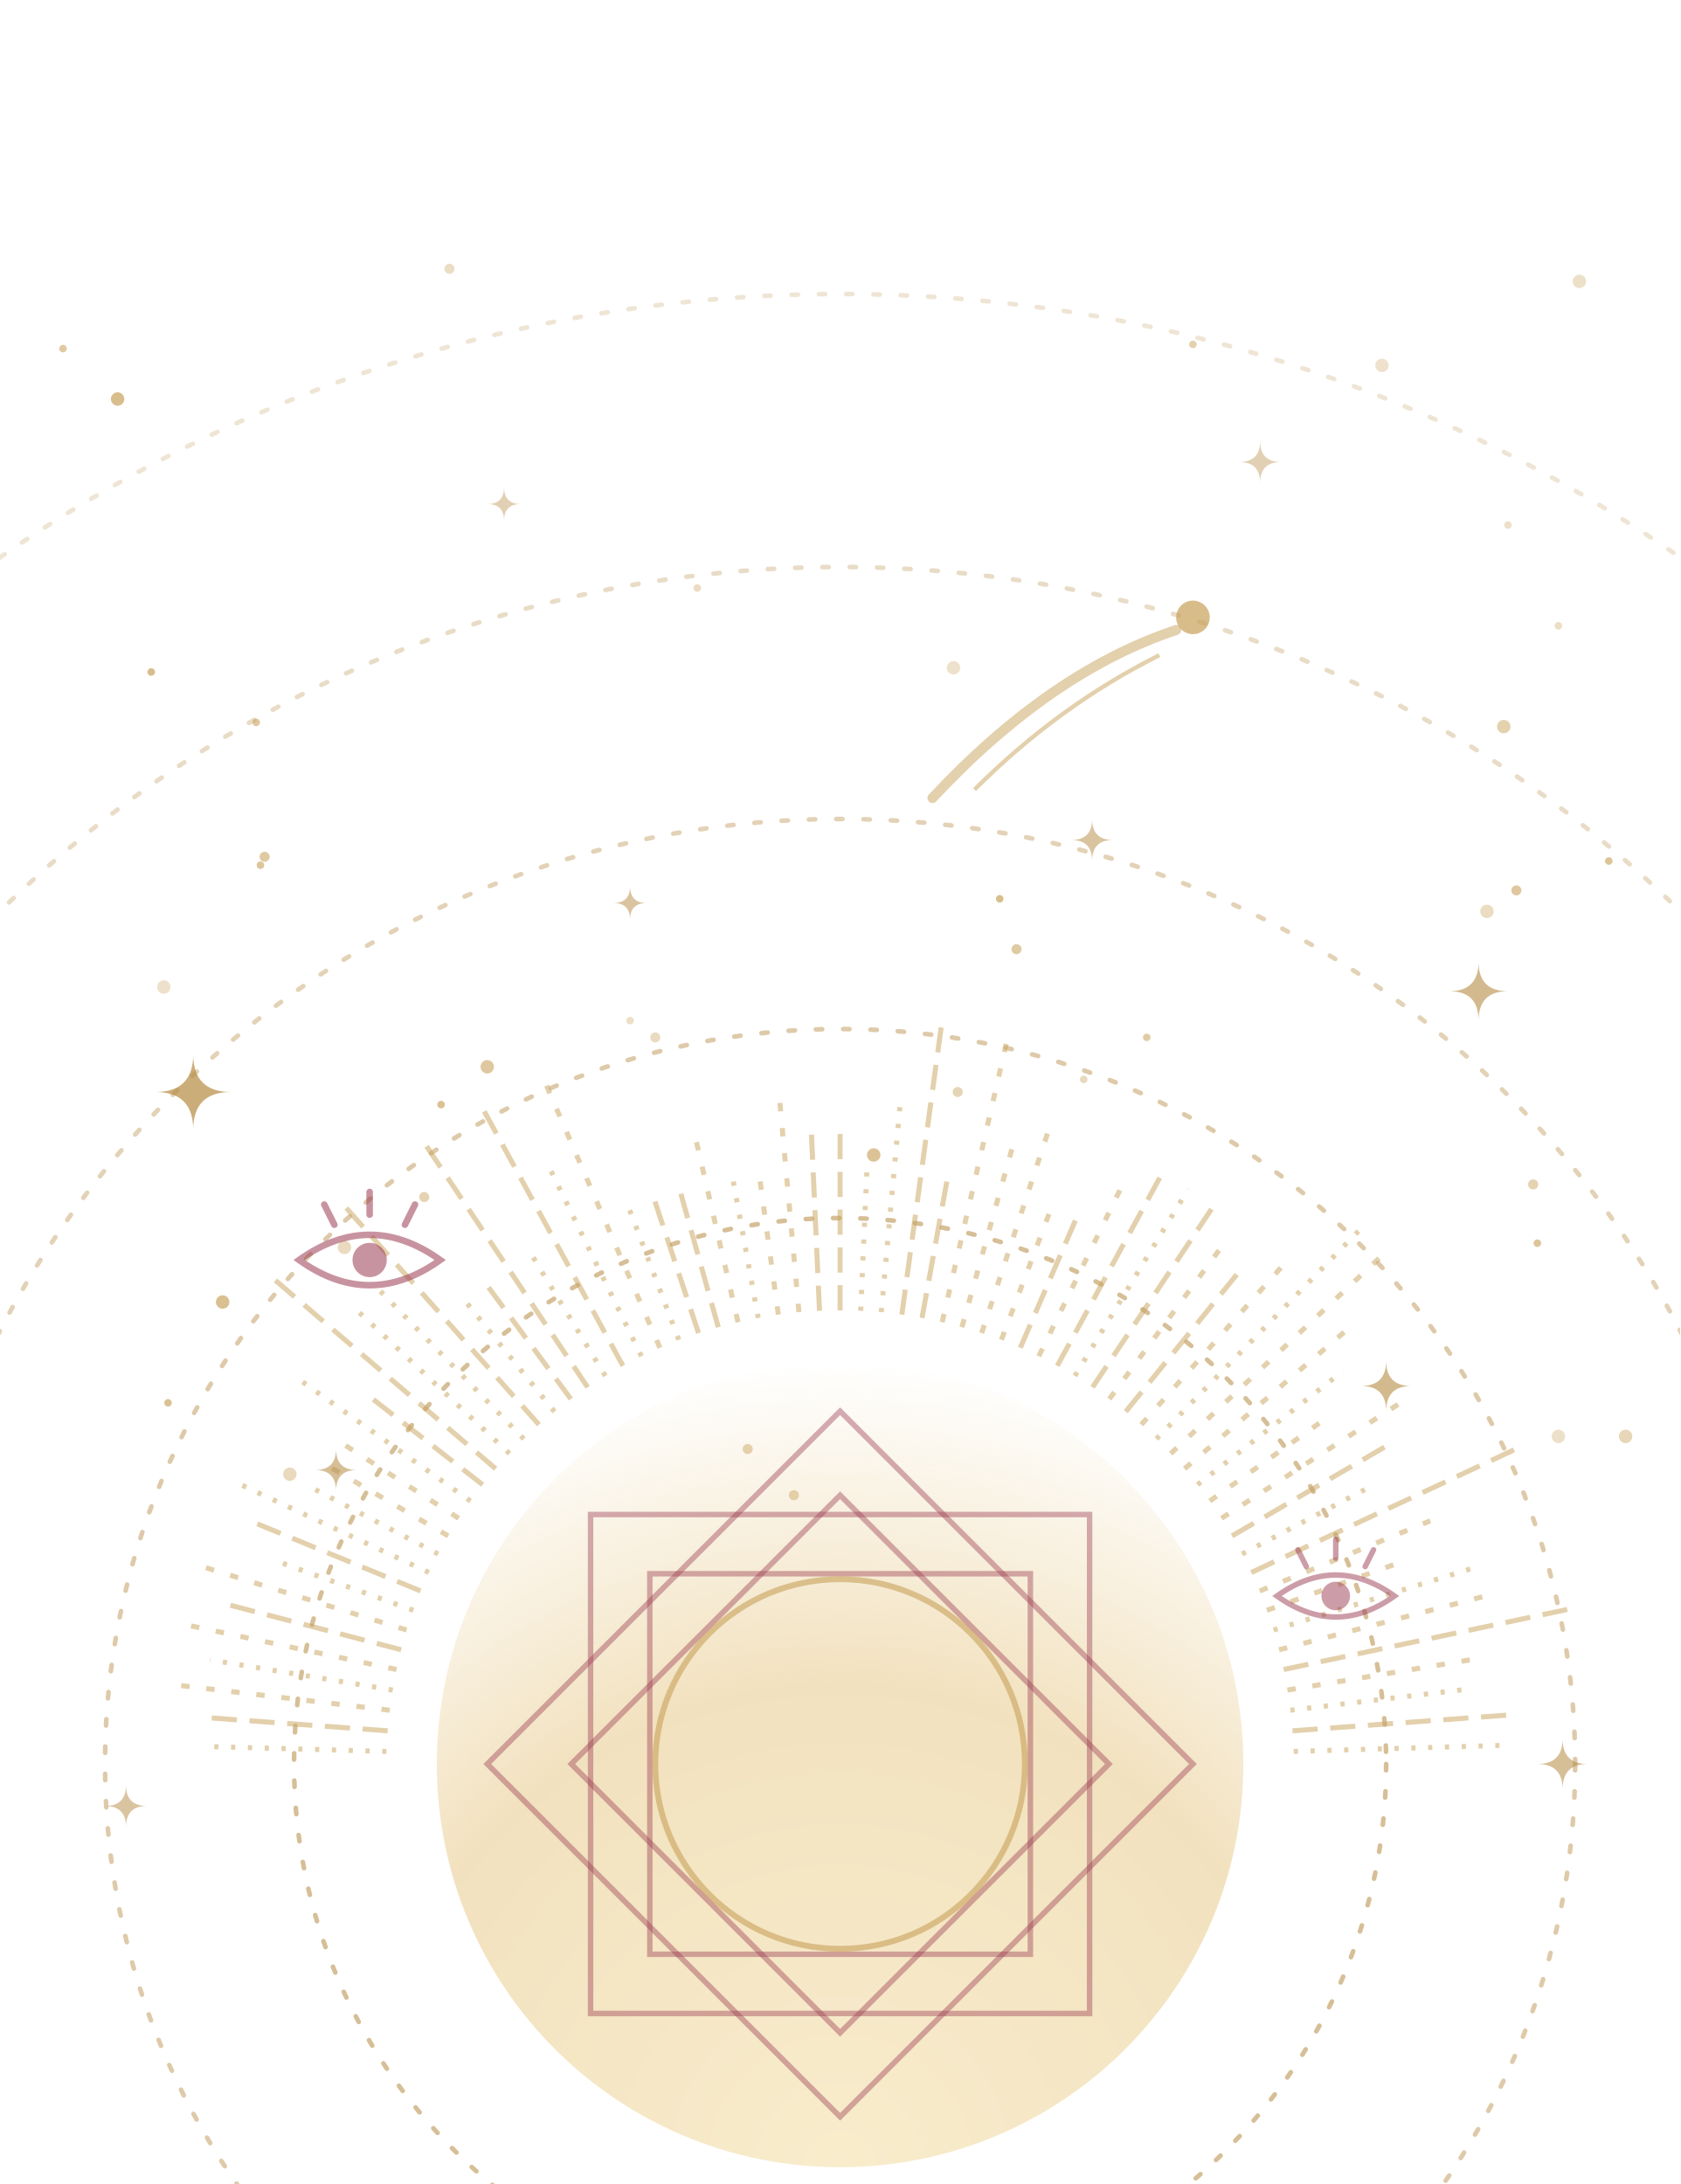
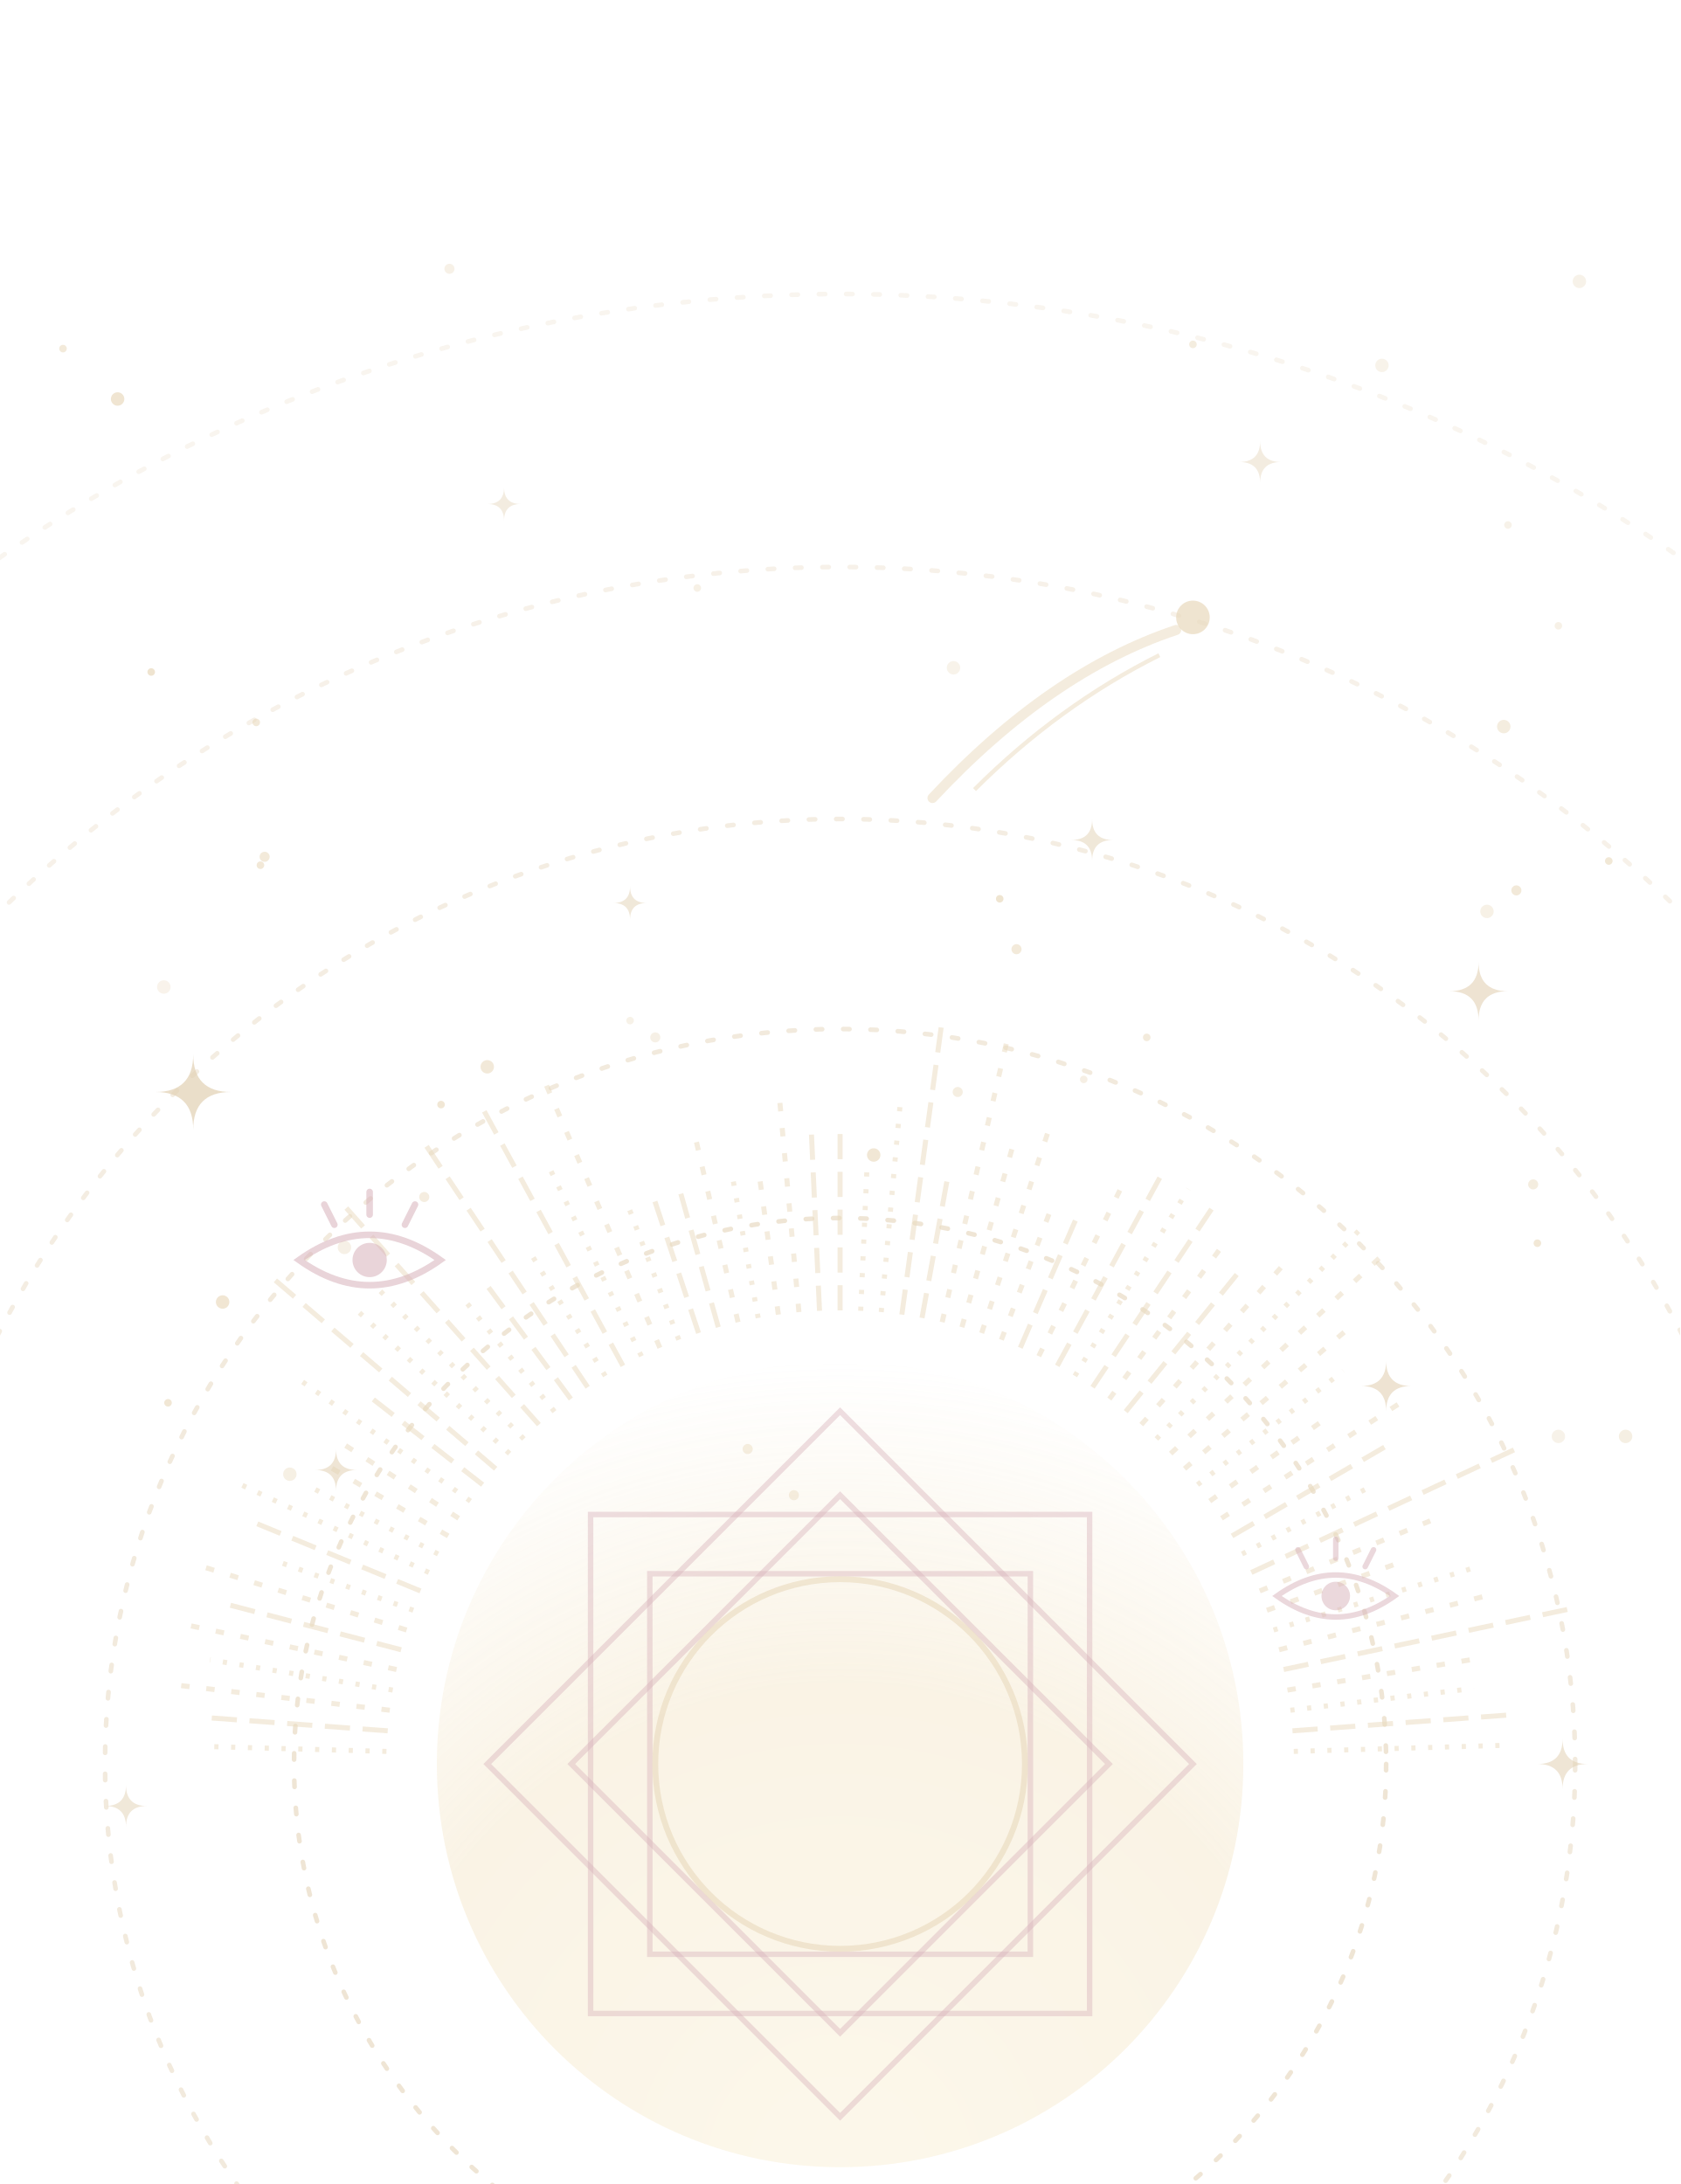
<svg xmlns="http://www.w3.org/2000/svg" viewBox="0 0 400 520" preserveAspectRatio="xMidYMax slice">
  <defs>
    <linearGradient id="g" x1="0" y1="-60.0" x2="0" y2="-59.0">
      <stop offset="0" stop-color="#fff" stop-opacity="0" />
      <stop offset=".35" stop-color="#fff" stop-opacity="1" />
    </linearGradient>
    <mask id="m">
      <rect width="400" height="520" fill="url(#g)" />
    </mask>
    <radialGradient id="sun" cx="50%" cy="100%" r="100%">
      <stop offset="0" stop-color="#F3DDA2" />
      <stop offset=".6" stop-color="#E7C98A" />
      <stop offset="1" stop-color="#E7C98A" stop-opacity="0" />
    </radialGradient>
  </defs>
-   <g mask="url(#m)">
+   <g mask="url(#m)" opacity=".4">
    <circle cx="200" cy="420" r="96" fill="url(#sun)" opacity=".55" />
    <circle cx="200" cy="420" r="130" fill="none" stroke="#B58A42" stroke-width="1.1" stroke-dasharray="1.5 5" stroke-linecap="round" opacity="0.55" />
    <circle cx="200" cy="420" r="175" fill="none" stroke="#B58A42" stroke-width="1.1" stroke-dasharray="1.5 5" stroke-linecap="round" opacity="0.45" />
    <circle cx="200" cy="420" r="225" fill="none" stroke="#B58A42" stroke-width="1.1" stroke-dasharray="1.5 5" stroke-linecap="round" opacity="0.38" />
    <circle cx="200" cy="420" r="285" fill="none" stroke="#B58A42" stroke-width="1.1" stroke-dasharray="1.5 5" stroke-linecap="round" opacity="0.3" />
    <circle cx="200" cy="420" r="350" fill="none" stroke="#B58A42" stroke-width="1.1" stroke-dasharray="1.5 5" stroke-linecap="round" opacity="0.22" />
    <line x1="92.0" y1="417.0" x2="48.1" y2="415.8" stroke="#C8A15A" stroke-width="1.2" stroke-dasharray="1 3" opacity=".5" />
    <line x1="92.3" y1="412.1" x2="48.4" y2="408.9" stroke="#C8A15A" stroke-width="1.2" stroke-dasharray="6 3" opacity=".5" />
    <line x1="92.8" y1="407.2" x2="41.1" y2="401.1" stroke="#C8A15A" stroke-width="1.2" stroke-dasharray="2 4" opacity=".5" />
    <line x1="93.5" y1="402.4" x2="50.0" y2="395.2" stroke="#C8A15A" stroke-width="1.2" stroke-dasharray="1 3" opacity=".5" />
    <line x1="94.4" y1="397.5" x2="43.5" y2="386.7" stroke="#C8A15A" stroke-width="1.2" stroke-dasharray="2 4" opacity=".5" />
    <line x1="95.5" y1="392.8" x2="52.9" y2="381.7" stroke="#C8A15A" stroke-width="1.2" stroke-dasharray="6 3" opacity=".5" />
    <line x1="96.8" y1="388.1" x2="47.2" y2="372.7" stroke="#C8A15A" stroke-width="1.2" stroke-dasharray="2 4" opacity=".5" />
    <line x1="98.4" y1="383.4" x2="66.4" y2="371.9" stroke="#C8A15A" stroke-width="1.2" stroke-dasharray="1 3" opacity=".5" />
    <line x1="100.1" y1="378.8" x2="59.5" y2="362.1" stroke="#C8A15A" stroke-width="1.2" stroke-dasharray="6 3" opacity=".5" />
    <line x1="102.1" y1="374.4" x2="55.0" y2="352.4" stroke="#C8A15A" stroke-width="1.2" stroke-dasharray="1 3" opacity=".5" />
    <line x1="104.3" y1="370.0" x2="74.2" y2="354.2" stroke="#C8A15A" stroke-width="1.2" stroke-dasharray="1 3" opacity=".5" />
    <line x1="106.7" y1="365.7" x2="77.3" y2="348.6" stroke="#C8A15A" stroke-width="1.2" stroke-dasharray="2 4" opacity=".5" />
    <line x1="109.2" y1="361.5" x2="80.6" y2="343.1" stroke="#C8A15A" stroke-width="1.2" stroke-dasharray="2 4" opacity=".5" />
    <line x1="112.0" y1="357.4" x2="69.6" y2="327.3" stroke="#C8A15A" stroke-width="1.2" stroke-dasharray="1 3" opacity=".5" />
    <line x1="114.9" y1="353.5" x2="88.1" y2="332.6" stroke="#C8A15A" stroke-width="1.2" stroke-dasharray="6 3" opacity=".5" />
    <line x1="118.0" y1="349.7" x2="64.8" y2="304.2" stroke="#C8A15A" stroke-width="1.2" stroke-dasharray="6 3" opacity=".5" />
    <line x1="121.3" y1="346.1" x2="83.4" y2="310.5" stroke="#C8A15A" stroke-width="1.2" stroke-dasharray="1 3" opacity=".5" />
    <line x1="124.7" y1="342.6" x2="88.5" y2="305.3" stroke="#C8A15A" stroke-width="1.2" stroke-dasharray="1 3" opacity=".5" />
    <line x1="128.3" y1="339.2" x2="81.8" y2="286.9" stroke="#C8A15A" stroke-width="1.2" stroke-dasharray="6 3" opacity=".5" />
    <line x1="132.0" y1="336.1" x2="110.6" y2="309.6" stroke="#C8A15A" stroke-width="1.2" stroke-dasharray="1 3" opacity=".5" />
    <line x1="135.9" y1="333.1" x2="115.7" y2="305.7" stroke="#C8A15A" stroke-width="1.2" stroke-dasharray="6 3" opacity=".5" />
    <line x1="139.9" y1="330.3" x2="101.0" y2="272.1" stroke="#C8A15A" stroke-width="1.2" stroke-dasharray="6 3" opacity=".5" />
    <line x1="144.1" y1="327.6" x2="126.4" y2="298.5" stroke="#C8A15A" stroke-width="1.2" stroke-dasharray="1 3" opacity=".5" />
    <line x1="148.3" y1="325.2" x2="114.8" y2="263.7" stroke="#C8A15A" stroke-width="1.2" stroke-dasharray="6 3" opacity=".5" />
    <line x1="152.7" y1="322.9" x2="129.9" y2="276.2" stroke="#C8A15A" stroke-width="1.2" stroke-dasharray="1 3" opacity=".5" />
    <line x1="157.1" y1="320.9" x2="129.3" y2="256.6" stroke="#C8A15A" stroke-width="1.2" stroke-dasharray="2 4" opacity=".5" />
    <line x1="161.6" y1="319.0" x2="149.6" y2="287.3" stroke="#C8A15A" stroke-width="1.2" stroke-dasharray="1 3" opacity=".5" />
    <line x1="166.3" y1="317.4" x2="155.6" y2="285.1" stroke="#C8A15A" stroke-width="1.2" stroke-dasharray="6 3" opacity=".5" />
    <line x1="171.0" y1="316.0" x2="161.8" y2="283.2" stroke="#C8A15A" stroke-width="1.2" stroke-dasharray="6 3" opacity=".5" />
    <line x1="175.7" y1="314.8" x2="165.8" y2="271.9" stroke="#C8A15A" stroke-width="1.2" stroke-dasharray="2 4" opacity=".5" />
    <line x1="180.5" y1="313.8" x2="174.4" y2="280.3" stroke="#C8A15A" stroke-width="1.2" stroke-dasharray="1 3" opacity=".5" />
    <line x1="185.3" y1="313.0" x2="180.7" y2="279.3" stroke="#C8A15A" stroke-width="1.2" stroke-dasharray="2 4" opacity=".5" />
    <line x1="190.2" y1="312.4" x2="185.5" y2="260.7" stroke="#C8A15A" stroke-width="1.2" stroke-dasharray="2 4" opacity=".5" />
    <line x1="195.1" y1="312.1" x2="193.1" y2="268.2" stroke="#C8A15A" stroke-width="1.2" stroke-dasharray="6 3" opacity=".5" />
    <line x1="200.0" y1="312.0" x2="200.0" y2="268.0" stroke="#C8A15A" stroke-width="1.2" stroke-dasharray="6 3" opacity=".5" />
    <line x1="204.9" y1="312.1" x2="206.4" y2="278.1" stroke="#C8A15A" stroke-width="1.2" stroke-dasharray="1 3" opacity=".5" />
    <line x1="209.8" y1="312.4" x2="214.5" y2="260.7" stroke="#C8A15A" stroke-width="1.2" stroke-dasharray="1 3" opacity=".5" />
    <line x1="214.7" y1="313.0" x2="224.2" y2="243.6" stroke="#C8A15A" stroke-width="1.2" stroke-dasharray="6 3" opacity=".5" />
    <line x1="219.5" y1="313.8" x2="225.6" y2="280.3" stroke="#C8A15A" stroke-width="1.2" stroke-dasharray="6 3" opacity=".5" />
    <line x1="224.3" y1="314.8" x2="240.0" y2="246.6" stroke="#C8A15A" stroke-width="1.2" stroke-dasharray="2 4" opacity=".5" />
    <line x1="229.0" y1="316.0" x2="240.9" y2="273.6" stroke="#C8A15A" stroke-width="1.2" stroke-dasharray="2 4" opacity=".5" />
    <line x1="233.7" y1="317.4" x2="250.0" y2="268.0" stroke="#C8A15A" stroke-width="1.2" stroke-dasharray="2 4" opacity=".5" />
    <line x1="238.4" y1="319.0" x2="250.4" y2="287.3" stroke="#C8A15A" stroke-width="1.2" stroke-dasharray="2 4" opacity=".5" />
    <line x1="242.9" y1="320.9" x2="256.4" y2="289.7" stroke="#C8A15A" stroke-width="1.2" stroke-dasharray="6 3" opacity=".5" />
    <line x1="247.3" y1="322.9" x2="266.6" y2="283.4" stroke="#C8A15A" stroke-width="1.2" stroke-dasharray="2 4" opacity=".5" />
    <line x1="251.7" y1="325.2" x2="276.6" y2="279.5" stroke="#C8A15A" stroke-width="1.2" stroke-dasharray="6 3" opacity=".5" />
    <line x1="255.9" y1="327.6" x2="282.9" y2="283.1" stroke="#C8A15A" stroke-width="1.2" stroke-dasharray="1 3" opacity=".5" />
    <line x1="260.1" y1="330.3" x2="289.0" y2="287.0" stroke="#C8A15A" stroke-width="1.2" stroke-dasharray="6 3" opacity=".5" />
    <line x1="264.1" y1="333.1" x2="290.2" y2="297.7" stroke="#C8A15A" stroke-width="1.2" stroke-dasharray="2 4" opacity=".5" />
    <line x1="268.0" y1="336.1" x2="295.7" y2="301.9" stroke="#C8A15A" stroke-width="1.2" stroke-dasharray="6 3" opacity=".5" />
    <line x1="271.7" y1="339.2" x2="306.2" y2="300.4" stroke="#C8A15A" stroke-width="1.2" stroke-dasharray="2 4" opacity=".5" />
    <line x1="275.3" y1="342.6" x2="324.1" y2="292.4" stroke="#C8A15A" stroke-width="1.2" stroke-dasharray="1 3" opacity=".5" />
    <line x1="278.7" y1="346.1" x2="329.8" y2="298.2" stroke="#C8A15A" stroke-width="1.2" stroke-dasharray="2 4" opacity=".5" />
    <line x1="282.0" y1="349.7" x2="321.5" y2="315.9" stroke="#C8A15A" stroke-width="1.2" stroke-dasharray="2 4" opacity=".5" />
    <line x1="285.1" y1="353.5" x2="319.8" y2="326.4" stroke="#C8A15A" stroke-width="1.2" stroke-dasharray="1 3" opacity=".5" />
    <line x1="288.0" y1="357.4" x2="315.7" y2="337.7" stroke="#C8A15A" stroke-width="1.2" stroke-dasharray="2 4" opacity=".5" />
    <line x1="290.8" y1="361.5" x2="334.5" y2="333.3" stroke="#C8A15A" stroke-width="1.2" stroke-dasharray="2 4" opacity=".5" />
    <line x1="293.3" y1="365.7" x2="331.4" y2="343.5" stroke="#C8A15A" stroke-width="1.2" stroke-dasharray="6 3" opacity=".5" />
    <line x1="295.7" y1="370.0" x2="325.8" y2="354.2" stroke="#C8A15A" stroke-width="1.2" stroke-dasharray="1 3" opacity=".5" />
    <line x1="297.9" y1="374.4" x2="361.3" y2="344.8" stroke="#C8A15A" stroke-width="1.2" stroke-dasharray="6 3" opacity=".5" />
    <line x1="299.9" y1="378.8" x2="340.5" y2="362.1" stroke="#C8A15A" stroke-width="1.2" stroke-dasharray="2 4" opacity=".5" />
    <line x1="301.6" y1="383.4" x2="333.6" y2="371.9" stroke="#C8A15A" stroke-width="1.2" stroke-dasharray="2 4" opacity=".5" />
    <line x1="303.2" y1="388.1" x2="352.8" y2="372.7" stroke="#C8A15A" stroke-width="1.2" stroke-dasharray="1 3" opacity=".5" />
    <line x1="304.5" y1="392.8" x2="354.8" y2="379.7" stroke="#C8A15A" stroke-width="1.2" stroke-dasharray="2 4" opacity=".5" />
    <line x1="305.6" y1="397.5" x2="374.1" y2="383.0" stroke="#C8A15A" stroke-width="1.2" stroke-dasharray="6 3" opacity=".5" />
    <line x1="306.5" y1="402.4" x2="350.0" y2="395.2" stroke="#C8A15A" stroke-width="1.2" stroke-dasharray="2 4" opacity=".5" />
    <line x1="307.2" y1="407.2" x2="350.9" y2="402.0" stroke="#C8A15A" stroke-width="1.2" stroke-dasharray="1 3" opacity=".5" />
    <line x1="307.7" y1="412.1" x2="359.6" y2="408.3" stroke="#C8A15A" stroke-width="1.2" stroke-dasharray="6 3" opacity=".5" />
    <line x1="308.0" y1="417.0" x2="359.9" y2="415.5" stroke="#C8A15A" stroke-width="1.2" stroke-dasharray="1 3" opacity=".5" />
    <path d="M259.4 479.4 L140.6 479.4 L140.6 360.6 L259.4 360.6Z" fill="none" stroke="#9A3B52" stroke-width="1.3" opacity=".42" />
    <path d="M284.0 420.0 L200.0 504.0 L116.0 420.0 L200.0 336.0Z" fill="none" stroke="#9A3B52" stroke-width="1.3" opacity=".42" />
    <path d="M245.3 465.3 L154.7 465.3 L154.7 374.7 L245.3 374.7Z" fill="none" stroke="#9A3B52" stroke-width="1.3" opacity=".42" />
    <path d="M264.0 420.0 L200.0 484.0 L136.0 420.0 L200.0 356.0Z" fill="none" stroke="#9A3B52" stroke-width="1.3" opacity=".42" />
    <circle cx="200" cy="420" r="44" fill="none" stroke="#C8A15A" stroke-width="1.4" opacity=".6" />
    <path d="M46 251 Q46 260 55 260 Q46 260 46 269 Q46 260 37 260 Q46 260 46 251Z" fill="#B58A42" opacity="0.7" />
    <path d="M352 229 Q352 236 359 236 Q352 236 352 243 Q352 236 345 236 Q352 236 352 229Z" fill="#B58A42" opacity="0.6" />
    <path d="M80 345 Q80 350 85 350 Q80 350 80 355 Q80 350 75 350 Q80 350 80 345Z" fill="#B58A42" opacity="0.55" />
    <path d="M330 324 Q330 330 336 330 Q330 330 330 336 Q330 330 324 330 Q330 330 330 324Z" fill="#B58A42" opacity="0.6" />
    <path d="M150 211 Q150 215 154 215 Q150 215 150 219 Q150 215 146 215 Q150 215 150 211Z" fill="#B58A42" opacity="0.5" />
    <path d="M260 195 Q260 200 265 200 Q260 200 260 205 Q260 200 255 200 Q260 200 260 195Z" fill="#B58A42" opacity="0.5" />
    <path d="M30 425 Q30 430 35 430 Q30 430 30 435 Q30 430 25 430 Q30 430 30 425Z" fill="#B58A42" opacity="0.5" />
    <path d="M372 414 Q372 420 378 420 Q372 420 372 426 Q372 420 366 420 Q372 420 372 414Z" fill="#B58A42" opacity="0.55" />
    <path d="M120 116 Q120 120 124 120 Q120 120 120 124 Q120 120 116 120 Q120 120 120 116Z" fill="#B58A42" opacity="0.4" />
    <path d="M300 105 Q300 110 305 110 Q300 110 300 115 Q300 110 295 110 Q300 110 300 105Z" fill="#B58A42" opacity="0.4" />
    <circle cx="69" cy="351" r="1.6" fill="#C8A15A" opacity="0.40" />
    <circle cx="82" cy="297" r="1.6" fill="#C8A15A" opacity="0.38" />
    <circle cx="371" cy="342" r="1.6" fill="#C8A15A" opacity="0.33" />
    <circle cx="28" cy="95" r="1.6" fill="#C8A15A" opacity="0.69" />
    <circle cx="101" cy="285" r="1.2" fill="#C8A15A" opacity="0.47" />
    <circle cx="354" cy="217" r="1.6" fill="#C8A15A" opacity="0.37" />
    <circle cx="284" cy="82" r="0.9" fill="#C8A15A" opacity="0.49" />
    <circle cx="258" cy="257" r="0.9" fill="#C8A15A" opacity="0.41" />
    <circle cx="359" cy="125" r="0.9" fill="#C8A15A" opacity="0.33" />
    <circle cx="166" cy="140" r="0.9" fill="#C8A15A" opacity="0.37" />
    <circle cx="150" cy="243" r="0.9" fill="#C8A15A" opacity="0.34" />
    <circle cx="63" cy="204" r="1.2" fill="#C8A15A" opacity="0.56" />
    <circle cx="273" cy="247" r="0.9" fill="#C8A15A" opacity="0.54" />
    <circle cx="361" cy="212" r="1.2" fill="#C8A15A" opacity="0.58" />
    <circle cx="376" cy="67" r="1.6" fill="#C8A15A" opacity="0.33" />
    <circle cx="36" cy="160" r="0.9" fill="#C8A15A" opacity="0.70" />
    <circle cx="39" cy="235" r="1.6" fill="#C8A15A" opacity="0.32" />
    <circle cx="366" cy="296" r="0.9" fill="#C8A15A" opacity="0.62" />
    <circle cx="358" cy="173" r="1.6" fill="#C8A15A" opacity="0.49" />
    <circle cx="40" cy="334" r="0.9" fill="#C8A15A" opacity="0.65" />
    <circle cx="228" cy="260" r="1.2" fill="#C8A15A" opacity="0.45" />
    <circle cx="15" cy="83" r="0.9" fill="#C8A15A" opacity="0.56" />
    <circle cx="387" cy="342" r="1.6" fill="#C8A15A" opacity="0.43" />
    <circle cx="365" cy="282" r="1.2" fill="#C8A15A" opacity="0.48" />
    <circle cx="329" cy="87" r="1.6" fill="#C8A15A" opacity="0.31" />
    <circle cx="238" cy="214" r="0.9" fill="#C8A15A" opacity="0.68" />
    <circle cx="53" cy="310" r="1.6" fill="#C8A15A" opacity="0.67" />
    <circle cx="107" cy="64" r="1.2" fill="#C8A15A" opacity="0.36" />
    <circle cx="242" cy="226" r="1.2" fill="#C8A15A" opacity="0.56" />
    <circle cx="178" cy="345" r="1.2" fill="#C8A15A" opacity="0.46" />
    <circle cx="105" cy="263" r="0.9" fill="#C8A15A" opacity="0.65" />
    <circle cx="156" cy="247" r="1.2" fill="#C8A15A" opacity="0.38" />
    <circle cx="61" cy="172" r="0.9" fill="#C8A15A" opacity="0.58" />
    <circle cx="371" cy="149" r="0.9" fill="#C8A15A" opacity="0.35" />
    <circle cx="189" cy="356" r="1.2" fill="#C8A15A" opacity="0.45" />
    <circle cx="208" cy="275" r="1.6" fill="#C8A15A" opacity="0.64" />
    <circle cx="383" cy="205" r="0.9" fill="#C8A15A" opacity="0.63" />
    <circle cx="116" cy="254" r="1.6" fill="#C8A15A" opacity="0.58" />
    <circle cx="227" cy="159" r="1.6" fill="#C8A15A" opacity="0.31" />
    <circle cx="62" cy="206" r="0.9" fill="#C8A15A" opacity="0.61" />
    <g transform="translate(88 300) scale(1.2)" opacity="0.55" fill="none" stroke="#9A3B52" stroke-width="1.3" stroke-linecap="round">
      <path d="M-14 0 Q0 -10 14 0 Q0 10 -14 0Z" />
      <circle r="3.4" fill="#9A3B52" stroke="none" />
      <path d="M-7 -7 L-9 -11 M0 -9 L0 -13.5 M7 -7 L9 -11" />
    </g>
    <g transform="translate(318 380) scale(1)" opacity="0.5" fill="none" stroke="#9A3B52" stroke-width="1.3" stroke-linecap="round">
      <path d="M-14 0 Q0 -10 14 0 Q0 10 -14 0Z" />
      <circle r="3.4" fill="#9A3B52" stroke="none" />
      <path d="M-7 -7 L-9 -11 M0 -9 L0 -13.5 M7 -7 L9 -11" />
    </g>
    <path d="M280 150 Q250 160 222 190" stroke="#C8A15A" stroke-width="2.4" stroke-linecap="round" fill="none" opacity=".5" />
    <path d="M276 156 Q252 168 232 188" stroke="#C8A15A" stroke-width="1" fill="none" opacity=".5" />
    <circle cx="284" cy="147" r="4" fill="#C8A15A" opacity=".7" />
  </g>
</svg>
